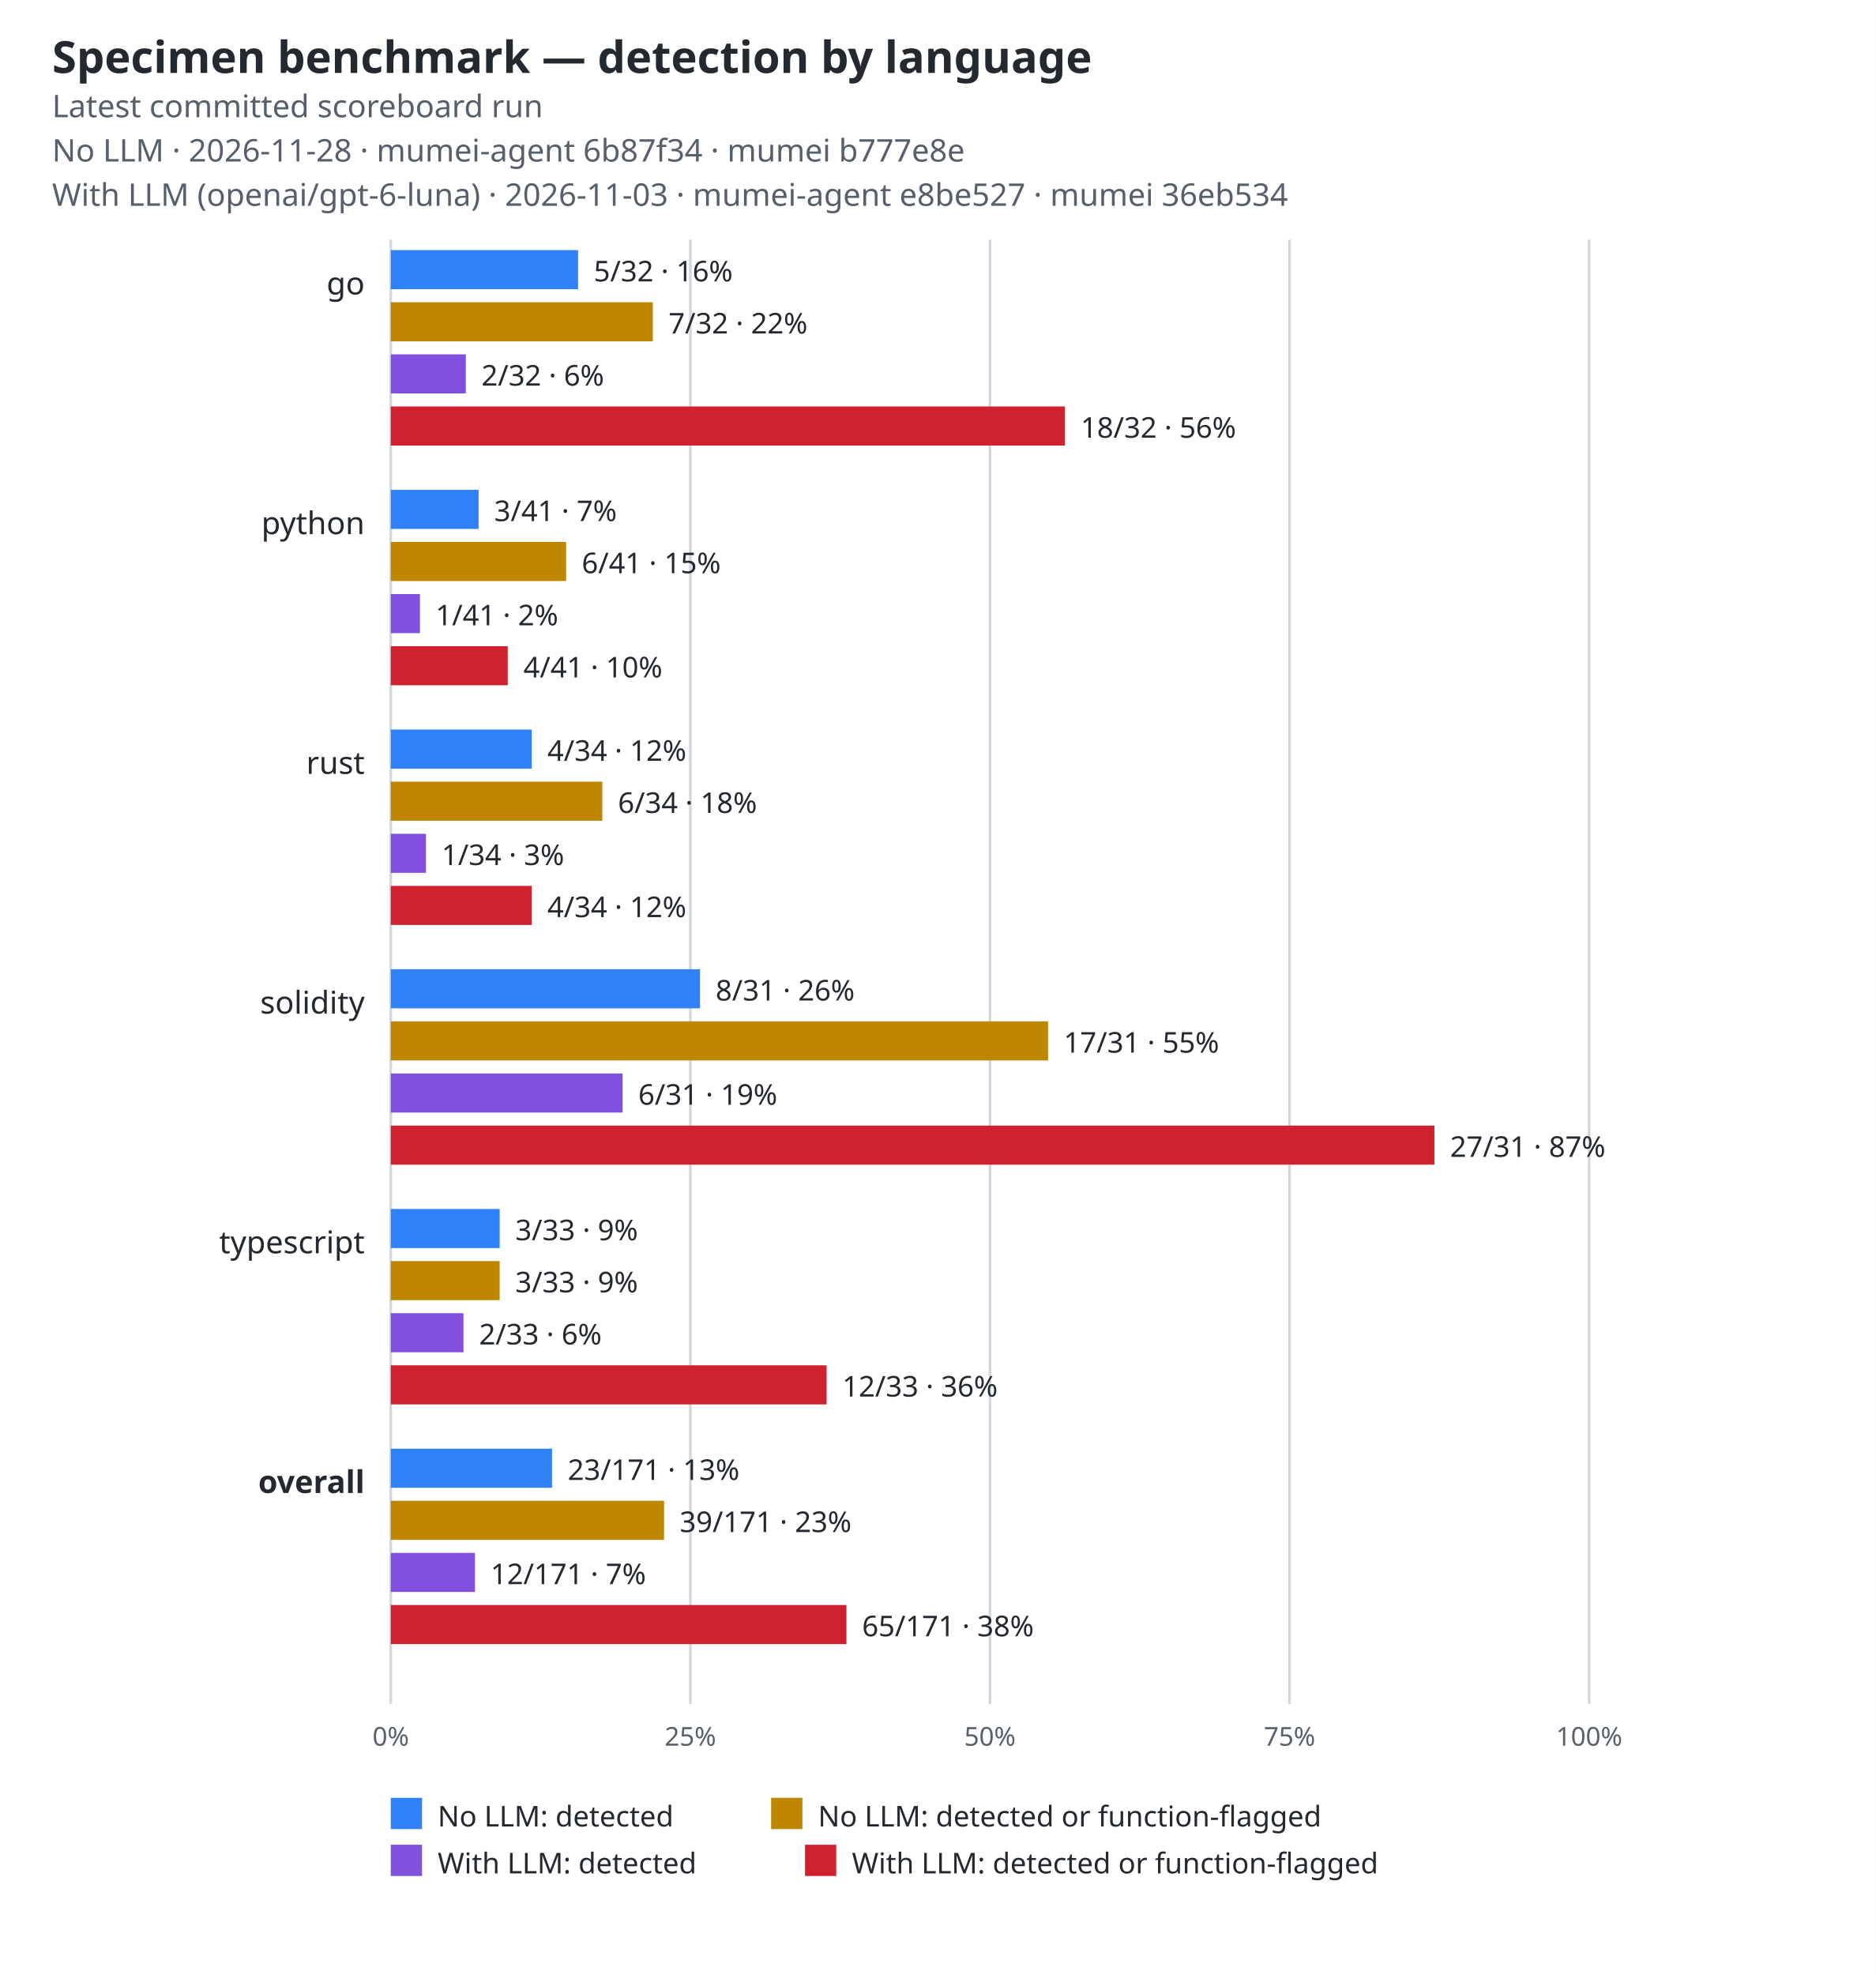
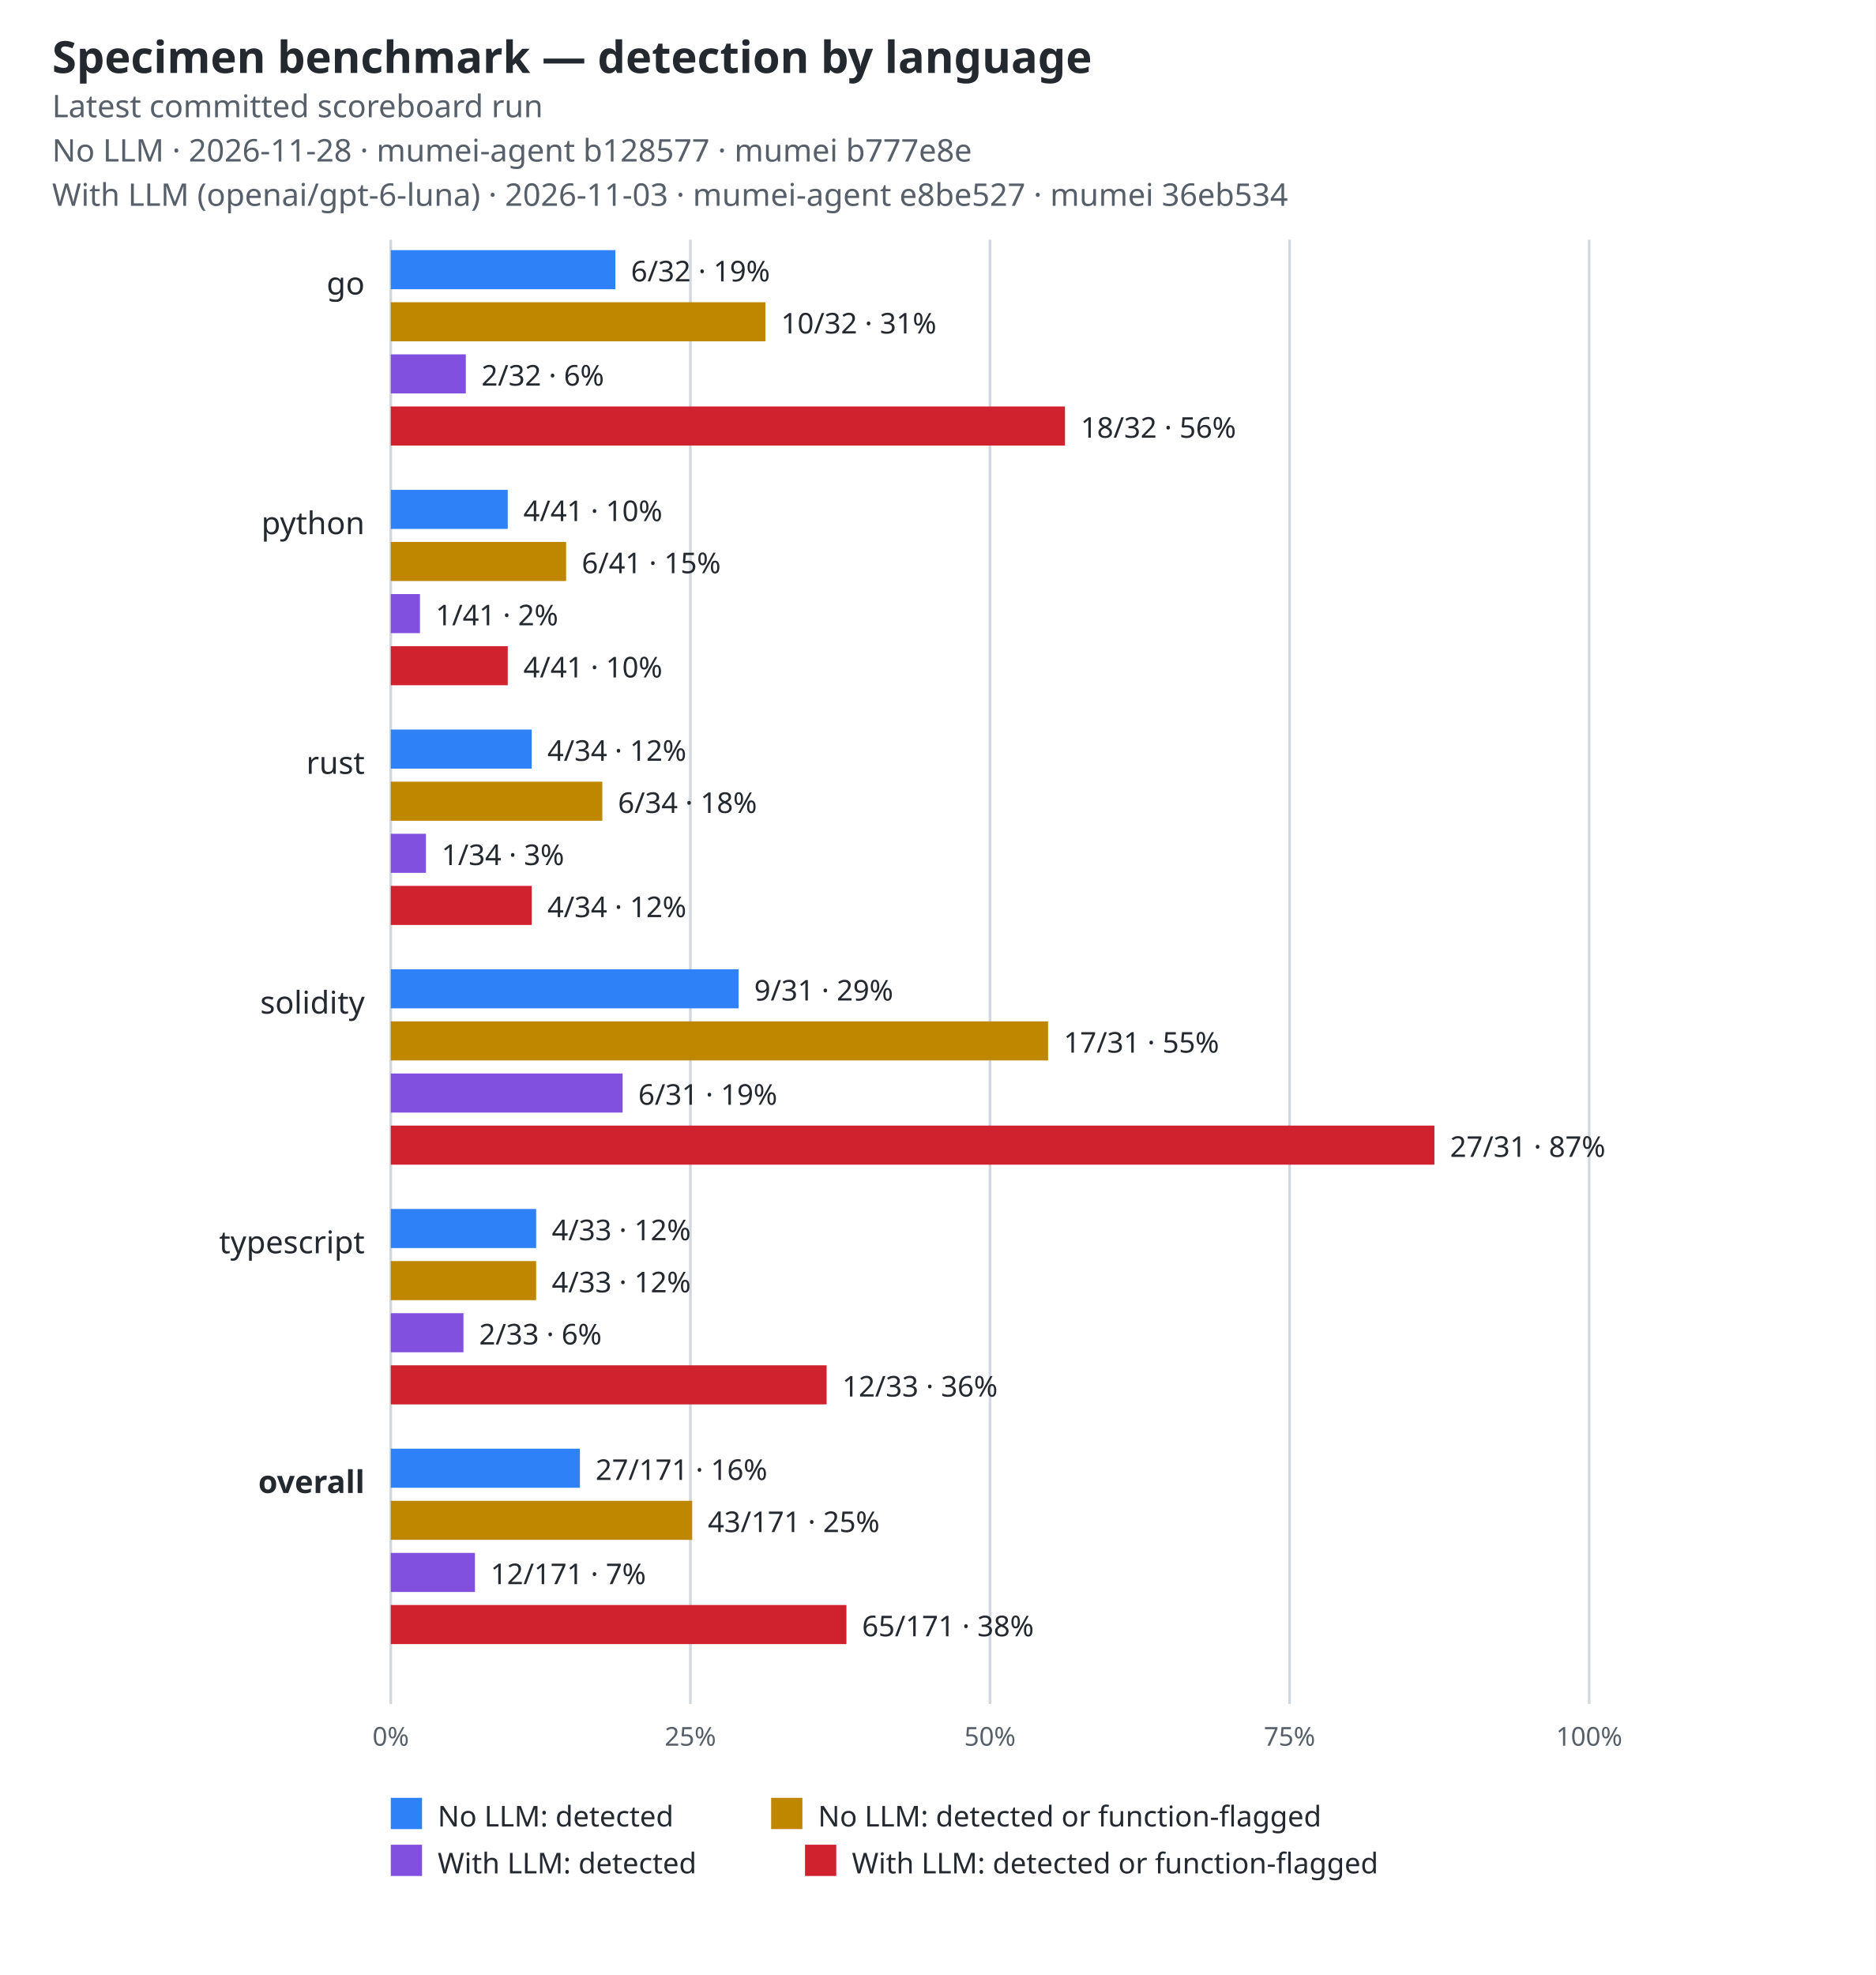
<svg xmlns="http://www.w3.org/2000/svg" viewBox="0 0 720 758" font-family="sans-serif">
  <rect width="720" height="758" fill="white" />
  <text x="20" y="28" font-size="17" font-weight="bold" fill="#24292f">Specimen benchmark — detection by language</text>
  <text x="20" y="45" font-size="12" fill="#57606a">Latest committed scoreboard run</text>
-   <text x="20" y="62" font-size="12" fill="#57606a">No LLM · 2026-11-28 · mumei-agent 6b87f34 · mumei b777e8e</text>
+   <text x="20" y="62" font-size="12" fill="#57606a">No LLM · 2026-11-28 · mumei-agent b128577 · mumei b777e8e</text>
  <text x="20" y="79" font-size="12" fill="#57606a">With LLM (openai/gpt-6-luna) · 2026-11-03 · mumei-agent e8be527 · mumei 36eb534</text>
  <line x1="150.0" y1="92" x2="150.0" y2="654" stroke="#d0d7de" stroke-width="1" />
  <text x="150.0" y="670" font-size="10" fill="#57606a" text-anchor="middle">0%</text>
  <line x1="265.0" y1="92" x2="265.0" y2="654" stroke="#d0d7de" stroke-width="1" />
  <text x="265.0" y="670" font-size="10" fill="#57606a" text-anchor="middle">25%</text>
  <line x1="380.0" y1="92" x2="380.0" y2="654" stroke="#d0d7de" stroke-width="1" />
  <text x="380.0" y="670" font-size="10" fill="#57606a" text-anchor="middle">50%</text>
  <line x1="495.0" y1="92" x2="495.0" y2="654" stroke="#d0d7de" stroke-width="1" />
  <text x="495.0" y="670" font-size="10" fill="#57606a" text-anchor="middle">75%</text>
  <line x1="610.0" y1="92" x2="610.0" y2="654" stroke="#d0d7de" stroke-width="1" />
  <text x="610.0" y="670" font-size="10" fill="#57606a" text-anchor="middle">100%</text>
  <text x="140" y="113" font-size="12" font-weight="normal" fill="#24292f" text-anchor="end">go</text>
-   <rect x="150" y="96" width="71.9" height="15" fill="#2f81f7" />
-   <text x="227.9" y="108" font-size="11" fill="#24292f">5/32 · 16%</text>
-   <rect x="150" y="116" width="100.6" height="15" fill="#bf8700" />
-   <text x="256.6" y="128" font-size="11" fill="#24292f">7/32 · 22%</text>
+   <rect x="150" y="96" width="86.2" height="15" fill="#2f81f7" />
+   <text x="242.2" y="108" font-size="11" fill="#24292f">6/32 · 19%</text>
+   <rect x="150" y="116" width="143.8" height="15" fill="#bf8700" />
+   <text x="299.8" y="128" font-size="11" fill="#24292f">10/32 · 31%</text>
  <rect x="150" y="136" width="28.8" height="15" fill="#8250df" />
  <text x="184.8" y="148" font-size="11" fill="#24292f">2/32 · 6%</text>
  <rect x="150" y="156" width="258.8" height="15" fill="#cf222e" />
  <text x="414.8" y="168" font-size="11" fill="#24292f">18/32 · 56%</text>
  <text x="140" y="205" font-size="12" font-weight="normal" fill="#24292f" text-anchor="end">python</text>
-   <rect x="150" y="188" width="33.7" height="15" fill="#2f81f7" />
-   <text x="189.7" y="200" font-size="11" fill="#24292f">3/41 · 7%</text>
+   <rect x="150" y="188" width="44.9" height="15" fill="#2f81f7" />
+   <text x="200.9" y="200" font-size="11" fill="#24292f">4/41 · 10%</text>
  <rect x="150" y="208" width="67.3" height="15" fill="#bf8700" />
  <text x="223.3" y="220" font-size="11" fill="#24292f">6/41 · 15%</text>
  <rect x="150" y="228" width="11.2" height="15" fill="#8250df" />
  <text x="167.2" y="240" font-size="11" fill="#24292f">1/41 · 2%</text>
  <rect x="150" y="248" width="44.9" height="15" fill="#cf222e" />
  <text x="200.9" y="260" font-size="11" fill="#24292f">4/41 · 10%</text>
  <text x="140" y="297" font-size="12" font-weight="normal" fill="#24292f" text-anchor="end">rust</text>
  <rect x="150" y="280" width="54.1" height="15" fill="#2f81f7" />
  <text x="210.1" y="292" font-size="11" fill="#24292f">4/34 · 12%</text>
  <rect x="150" y="300" width="81.2" height="15" fill="#bf8700" />
  <text x="237.2" y="312" font-size="11" fill="#24292f">6/34 · 18%</text>
  <rect x="150" y="320" width="13.5" height="15" fill="#8250df" />
  <text x="169.5" y="332" font-size="11" fill="#24292f">1/34 · 3%</text>
  <rect x="150" y="340" width="54.1" height="15" fill="#cf222e" />
  <text x="210.1" y="352" font-size="11" fill="#24292f">4/34 · 12%</text>
  <text x="140" y="389" font-size="12" font-weight="normal" fill="#24292f" text-anchor="end">solidity</text>
-   <rect x="150" y="372" width="118.7" height="15" fill="#2f81f7" />
-   <text x="274.7" y="384" font-size="11" fill="#24292f">8/31 · 26%</text>
+   <rect x="150" y="372" width="133.5" height="15" fill="#2f81f7" />
+   <text x="289.5" y="384" font-size="11" fill="#24292f">9/31 · 29%</text>
  <rect x="150" y="392" width="252.3" height="15" fill="#bf8700" />
  <text x="408.3" y="404" font-size="11" fill="#24292f">17/31 · 55%</text>
  <rect x="150" y="412" width="89.0" height="15" fill="#8250df" />
  <text x="245.0" y="424" font-size="11" fill="#24292f">6/31 · 19%</text>
  <rect x="150" y="432" width="400.6" height="15" fill="#cf222e" />
  <text x="556.6" y="444" font-size="11" fill="#24292f">27/31 · 87%</text>
  <text x="140" y="481" font-size="12" font-weight="normal" fill="#24292f" text-anchor="end">typescript</text>
-   <rect x="150" y="464" width="41.8" height="15" fill="#2f81f7" />
-   <text x="197.8" y="476" font-size="11" fill="#24292f">3/33 · 9%</text>
-   <rect x="150" y="484" width="41.8" height="15" fill="#bf8700" />
-   <text x="197.8" y="496" font-size="11" fill="#24292f">3/33 · 9%</text>
+   <rect x="150" y="464" width="55.8" height="15" fill="#2f81f7" />
+   <text x="211.8" y="476" font-size="11" fill="#24292f">4/33 · 12%</text>
+   <rect x="150" y="484" width="55.8" height="15" fill="#bf8700" />
+   <text x="211.8" y="496" font-size="11" fill="#24292f">4/33 · 12%</text>
  <rect x="150" y="504" width="27.9" height="15" fill="#8250df" />
  <text x="183.9" y="516" font-size="11" fill="#24292f">2/33 · 6%</text>
  <rect x="150" y="524" width="167.3" height="15" fill="#cf222e" />
  <text x="323.3" y="536" font-size="11" fill="#24292f">12/33 · 36%</text>
  <text x="140" y="573" font-size="12" font-weight="bold" fill="#24292f" text-anchor="end">overall</text>
-   <rect x="150" y="556" width="61.9" height="15" fill="#2f81f7" />
-   <text x="217.9" y="568" font-size="11" fill="#24292f">23/171 · 13%</text>
-   <rect x="150" y="576" width="104.9" height="15" fill="#bf8700" />
-   <text x="260.9" y="588" font-size="11" fill="#24292f">39/171 · 23%</text>
+   <rect x="150" y="556" width="72.6" height="15" fill="#2f81f7" />
+   <text x="228.6" y="568" font-size="11" fill="#24292f">27/171 · 16%</text>
+   <rect x="150" y="576" width="115.7" height="15" fill="#bf8700" />
+   <text x="271.7" y="588" font-size="11" fill="#24292f">43/171 · 25%</text>
  <rect x="150" y="596" width="32.3" height="15" fill="#8250df" />
  <text x="188.3" y="608" font-size="11" fill="#24292f">12/171 · 7%</text>
  <rect x="150" y="616" width="174.9" height="15" fill="#cf222e" />
  <text x="330.9" y="628" font-size="11" fill="#24292f">65/171 · 38%</text>
  <rect x="150" y="690" width="12" height="12" fill="#2f81f7" />
  <text x="168" y="701" font-size="11" fill="#24292f">No LLM: detected</text>
  <rect x="296" y="690" width="12" height="12" fill="#bf8700" />
  <text x="314" y="701" font-size="11" fill="#24292f">No LLM: detected or function-flagged</text>
  <rect x="150" y="708" width="12" height="12" fill="#8250df" />
  <text x="168" y="719" font-size="11" fill="#24292f">With LLM: detected</text>
  <rect x="309" y="708" width="12" height="12" fill="#cf222e" />
  <text x="327" y="719" font-size="11" fill="#24292f">With LLM: detected or function-flagged</text>
</svg>
